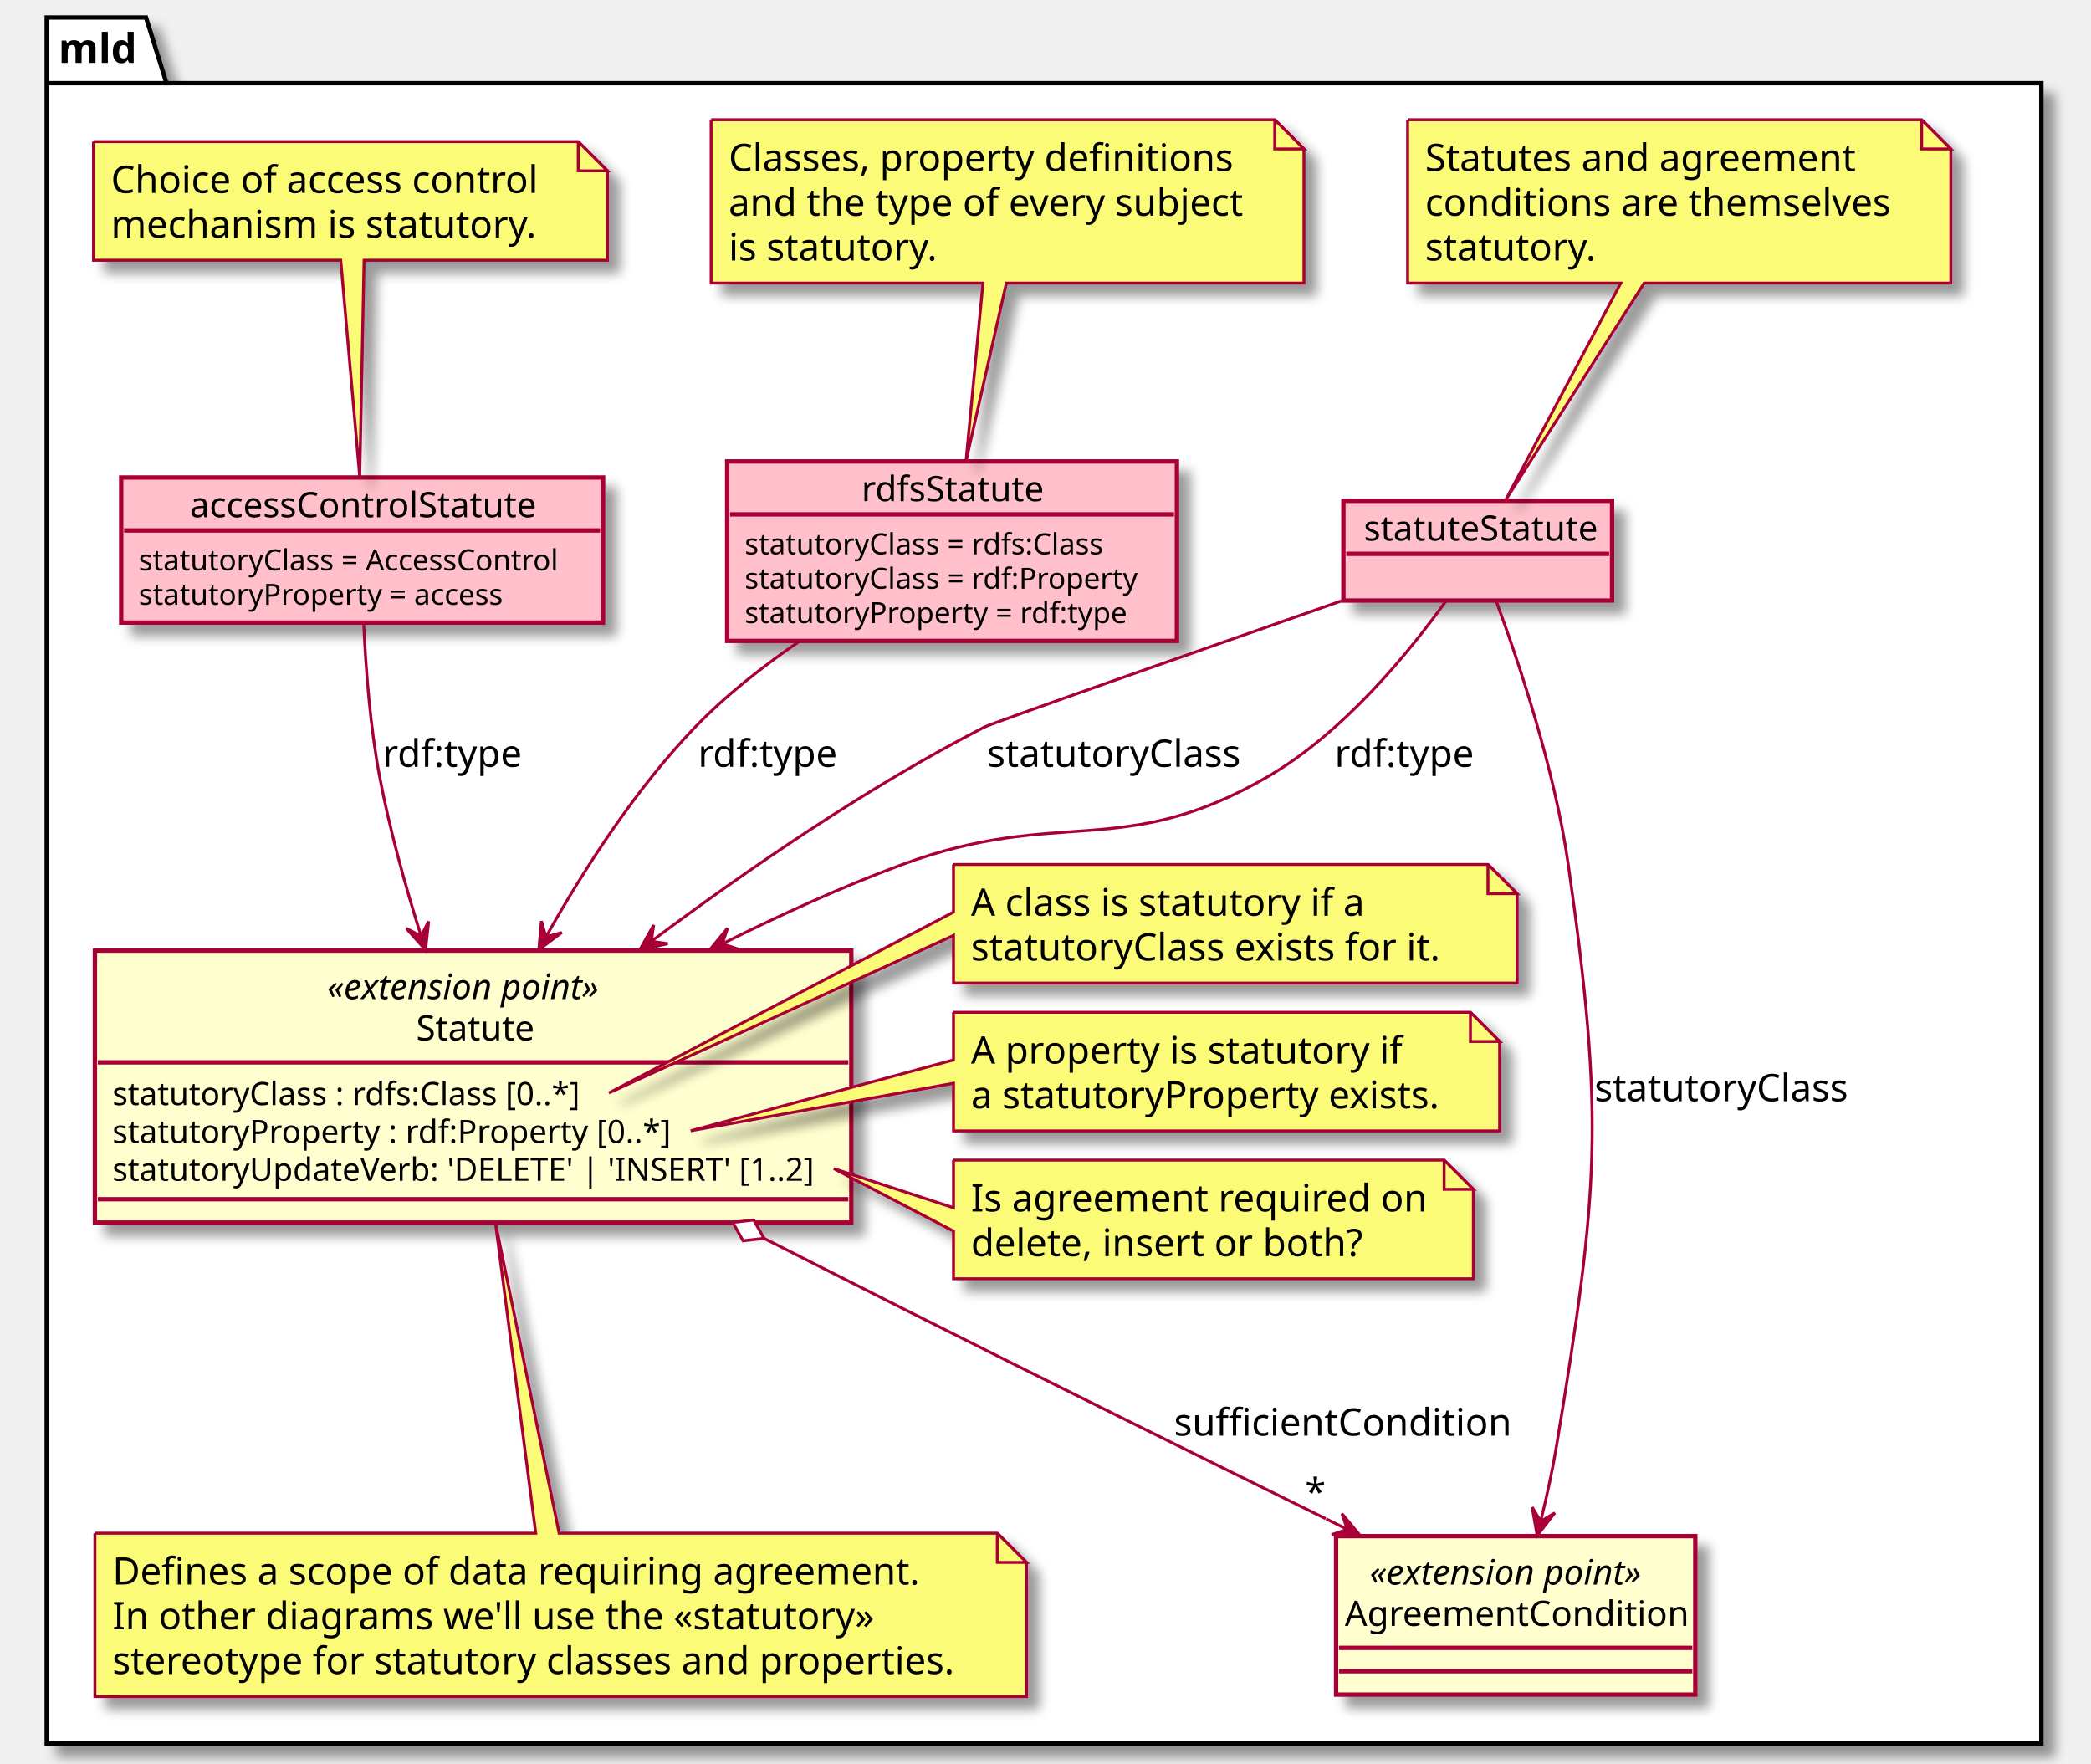
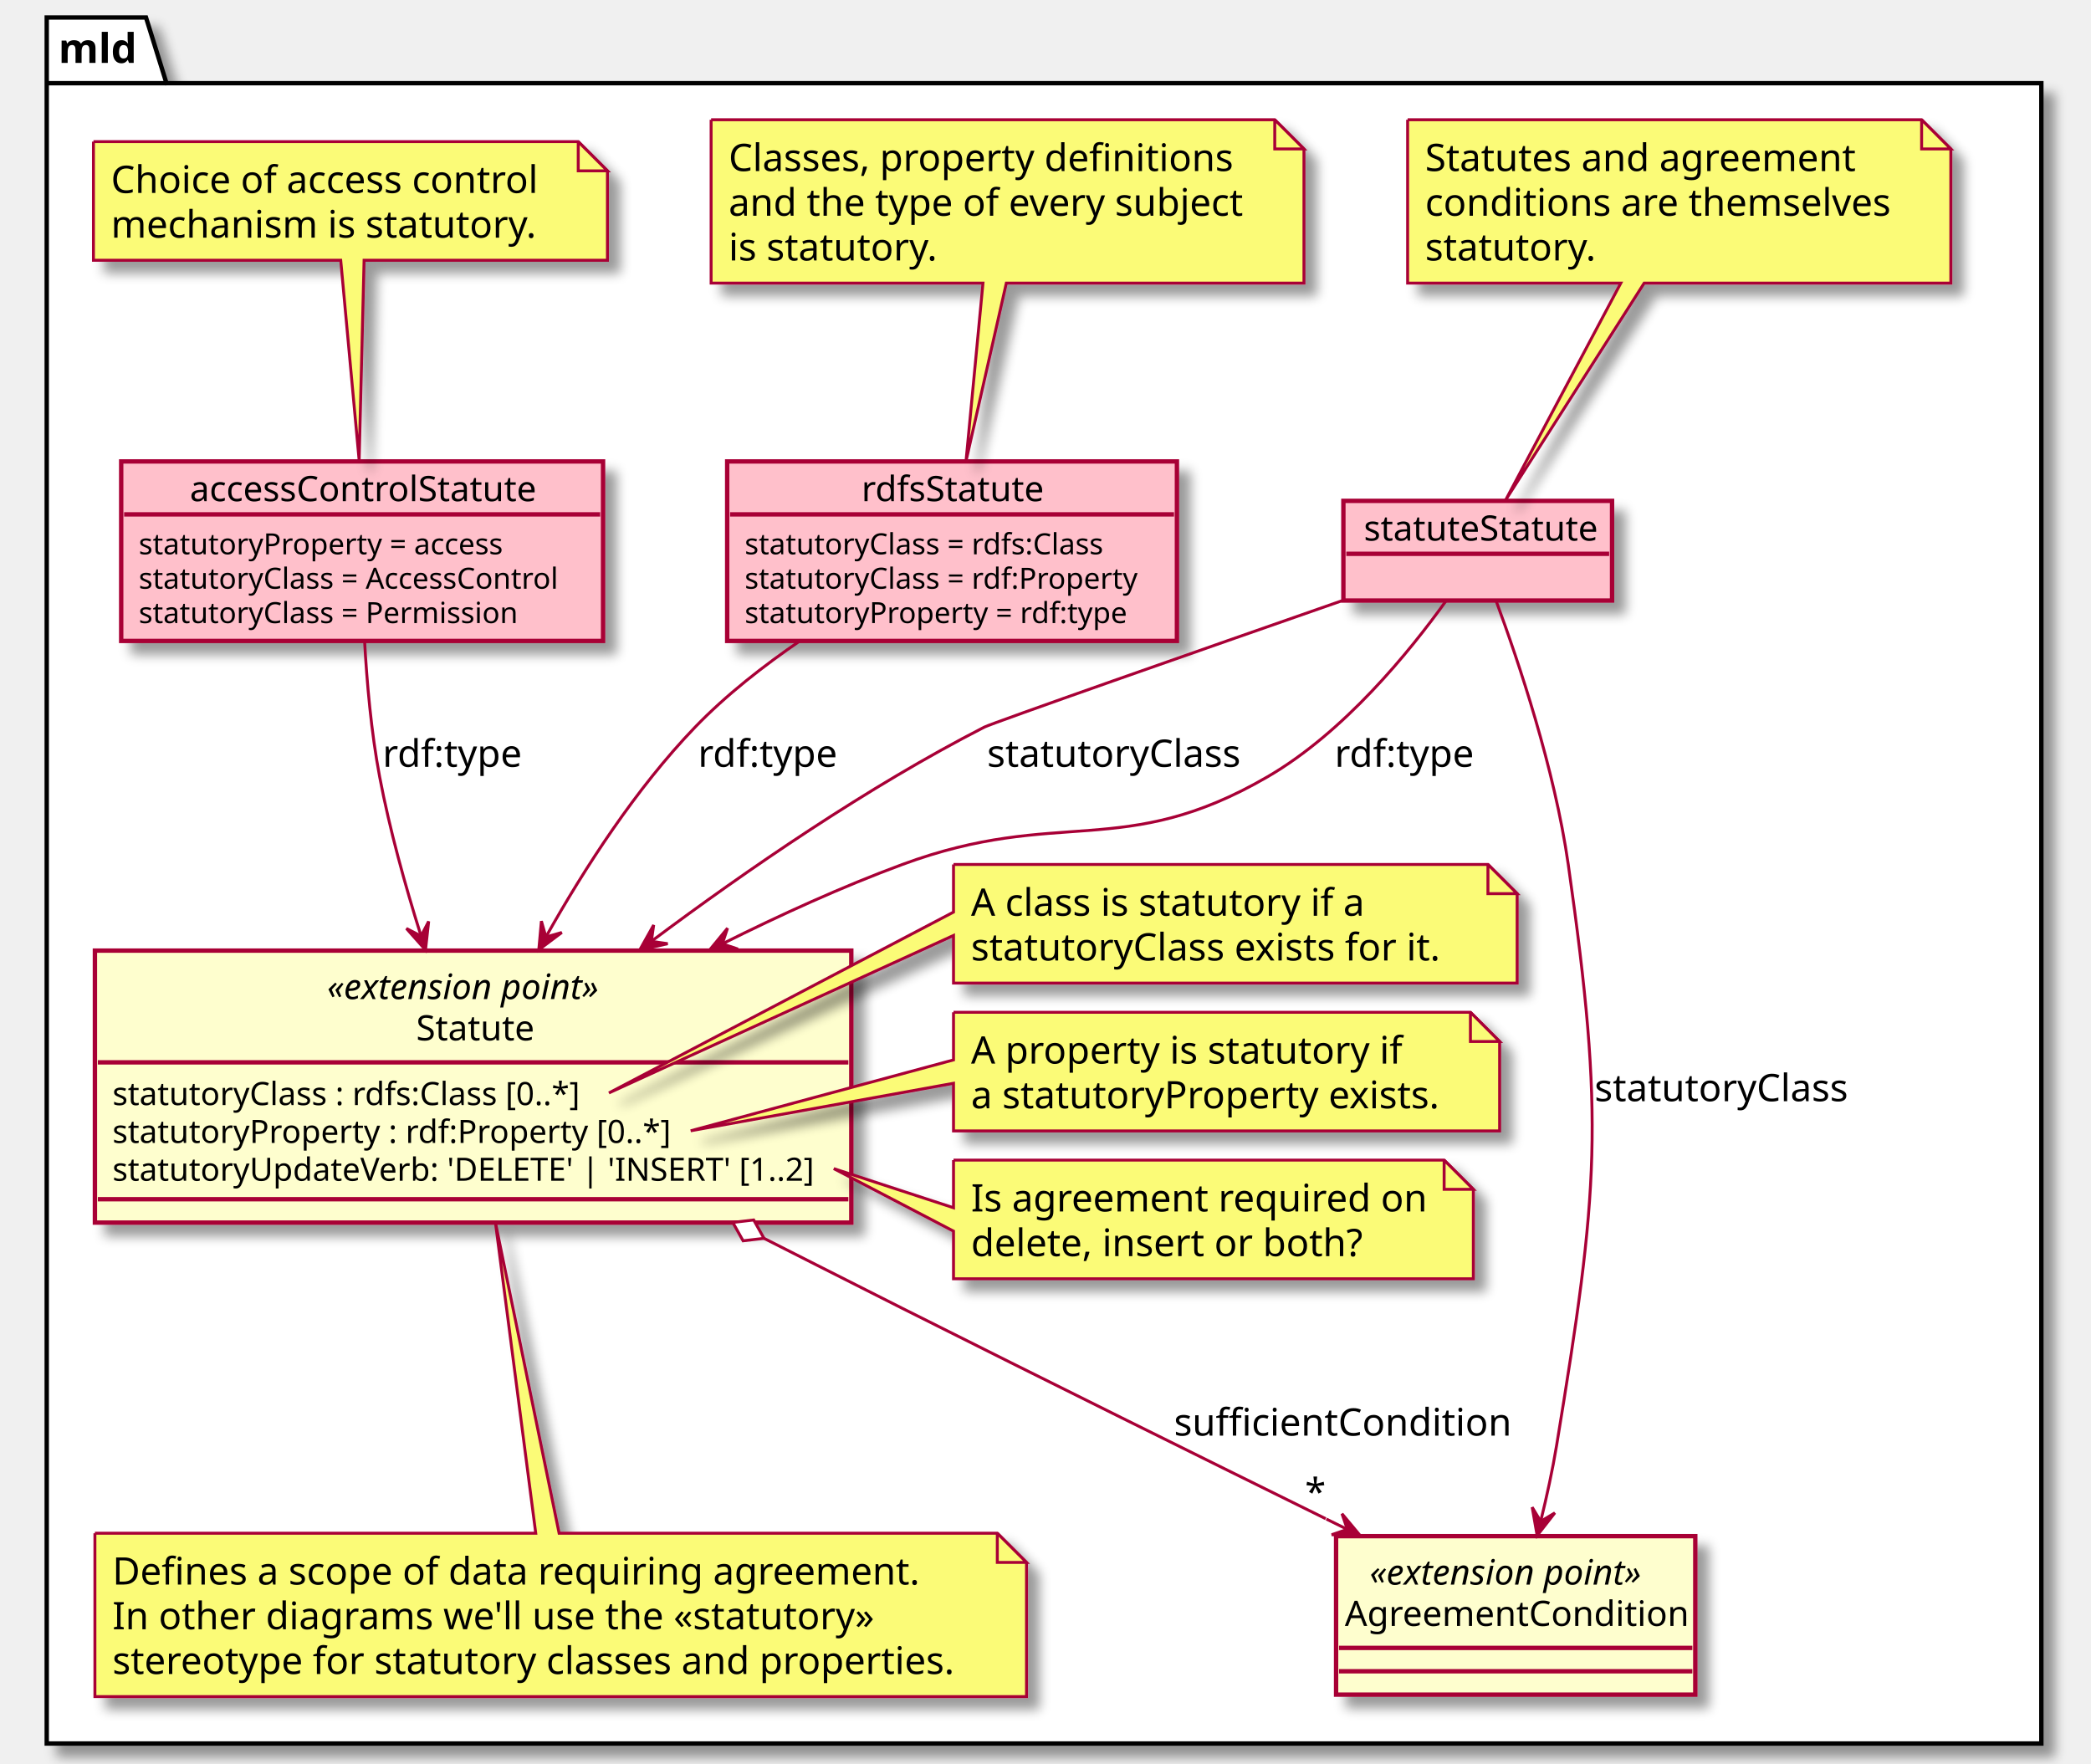
<svg xmlns="http://www.w3.org/2000/svg" contentScriptType="application/ecmascript" contentStyleType="text/css" height="604px" preserveAspectRatio="none" style="width:716px;height:604px;background:#FFFFFF;" version="1.1" viewBox="0 0 716 604" width="716px" zoomAndPan="magnify">
  <defs>
-     <filter height="300%" id="f8bysex53wxvo" width="300%" x="-1" y="-1">
+     <filter height="300%" id="ffwks57egu5b2" width="300%" x="-1" y="-1">
      <feGaussianBlur result="blurOut" stdDeviation="2.0" />
      <feColorMatrix in="blurOut" result="blurOut2" type="matrix" values="0 0 0 0 0 0 0 0 0 0 0 0 0 0 0 0 0 0 .4 0" />
      <feOffset dx="4.0" dy="4.0" in="blurOut2" result="blurOut3" />
      <feBlend in="SourceGraphic" in2="blurOut3" mode="normal" />
    </filter>
  </defs>
  <g>
-     <polygon fill="#FFFFFF" filter="url(#f8bysex53wxvo)" points="16,6,50,6,57,28.488,699,28.488,699,597,16,597,16,6" style="stroke:#000000;stroke-width:1.5;" />
+     <polygon fill="#FFFFFF" filter="url(#ffwks57egu5b2)" points="16,6,50,6,57,28.488,699,28.488,699,597,16,597,16,6" style="stroke:#000000;stroke-width:1.5;" />
    <line style="stroke:#000000;stroke-width:1.5;" x1="16" x2="57" y1="28.488" y2="28.488" />
    <text fill="#000000" font-family="sans-serif" font-size="14" font-weight="bold" lengthAdjust="spacing" textLength="28" x="20" y="21.535">mld</text>
-     <rect codeLine="11" fill="#FEFECE" filter="url(#f8bysex53wxvo)" height="93.131" id="Statute" style="stroke:#A80036;stroke-width:1.5;" width="259" x="32.5" y="325.5" />
+     <rect codeLine="11" fill="#FEFECE" filter="url(#ffwks57egu5b2)" height="93.131" id="Statute" style="stroke:#A80036;stroke-width:1.5;" width="259" x="32.5" y="325.5" />
    <text fill="#000000" font-family="sans-serif" font-size="12" font-style="italic" lengthAdjust="spacing" textLength="100" x="112" y="342.102">«extension point»</text>
    <text fill="#000000" font-family="sans-serif" font-size="12" lengthAdjust="spacing" textLength="39" x="142.5" y="356.234">Statute</text>
    <line style="stroke:#A80036;stroke-width:1.5;" x1="33.5" x2="290.5" y1="363.766" y2="363.766" />
    <text fill="#000000" font-family="sans-serif" font-size="11" lengthAdjust="spacing" textLength="170" x="38.5" y="378.4">statutoryClass : rdfs:Class [0..*]</text>
    <text fill="#000000" font-family="sans-serif" font-size="11" lengthAdjust="spacing" textLength="198" x="38.5" y="391.356">statutoryProperty : rdf:Property [0..*]</text>
    <text fill="#000000" font-family="sans-serif" font-size="11" lengthAdjust="spacing" textLength="247" x="38.5" y="404.31">statutoryUpdateVerb: 'DELETE' | 'INSERT' [1..2]</text>
    <line style="stroke:#A80036;stroke-width:1.5;" x1="33.5" x2="290.5" y1="410.631" y2="410.631" />
-     <path d="M32.5,525 L32.5,580.932 A0,0 0 0 0 32.5,580.932 L351.5,580.932 A0,0 0 0 0 351.5,580.932 L351.5,535 L341.5,525 L191.45,525 L169.65,418.63 L183.45,525 L32.5,525 A0,0 0 0 0 32.5,525 " fill="#FBFB77" filter="url(#f8bysex53wxvo)" style="stroke:#A80036;stroke-width:1.0;" />
+     <path d="M32.5,525 L32.5,580.932 A0,0 0 0 0 32.5,580.932 L351.5,580.932 A0,0 0 0 0 351.5,580.932 L351.5,535 L341.5,525 L191.45,525 L169.65,418.63 L183.45,525 L32.5,525 A0,0 0 0 0 32.5,525 " fill="#FBFB77" filter="url(#ffwks57egu5b2)" style="stroke:#A80036;stroke-width:1.0;" />
    <path d="M341.5,525 L341.5,535 L351.5,535 L341.5,525 " fill="#FBFB77" style="stroke:#A80036;stroke-width:1.0;" />
    <text fill="#000000" font-family="sans-serif" font-size="13" lengthAdjust="spacing" textLength="283" x="38.5" y="542.568">Defines a scope of data requiring agreement.</text>
    <text fill="#000000" font-family="sans-serif" font-size="13" lengthAdjust="spacing" textLength="268" x="38.5" y="557.879">In other diagrams we'll use the «statutory»</text>
    <text fill="#000000" font-family="sans-serif" font-size="13" lengthAdjust="spacing" textLength="298" x="38.5" y="573.189">stereotype for statutory classes and properties.</text>
-     <path d="M326.5,296 L326.5,312.31 L208.5,374.243 L326.5,320.31 L326.5,336.621 A0,0 0 0 0 326.5,336.621 L519.5,336.621 A0,0 0 0 0 519.5,336.621 L519.5,306 L509.5,296 L326.5,296 A0,0 0 0 0 326.5,296 " fill="#FBFB77" filter="url(#f8bysex53wxvo)" style="stroke:#A80036;stroke-width:1.0;" />
+     <path d="M326.5,296 L326.5,312.31 L208.5,374.243 L326.5,320.31 L326.5,336.621 A0,0 0 0 0 326.5,336.621 L519.5,336.621 A0,0 0 0 0 519.5,336.621 L519.5,306 L509.5,296 L326.5,296 A0,0 0 0 0 326.5,296 " fill="#FBFB77" filter="url(#ffwks57egu5b2)" style="stroke:#A80036;stroke-width:1.0;" />
    <path d="M509.5,296 L509.5,306 L519.5,306 L509.5,296 " fill="#FBFB77" style="stroke:#A80036;stroke-width:1.0;" />
    <text fill="#000000" font-family="sans-serif" font-size="13" lengthAdjust="spacing" textLength="145" x="332.5" y="313.568">A class is statutory if a</text>
    <text fill="#000000" font-family="sans-serif" font-size="13" lengthAdjust="spacing" textLength="172" x="332.5" y="328.879">statutoryClass exists for it.</text>
-     <path d="M326.5,346.621 L326.5,362.932 L236.5,387.198 L326.5,370.932 L326.5,387.242 A0,0 0 0 0 326.5,387.242 L513.5,387.242 A0,0 0 0 0 513.5,387.242 L513.5,356.621 L503.5,346.621 L326.5,346.621 A0,0 0 0 0 326.5,346.621 " fill="#FBFB77" filter="url(#f8bysex53wxvo)" style="stroke:#A80036;stroke-width:1.0;" />
+     <path d="M326.5,346.621 L326.5,362.932 L236.5,387.198 L326.5,370.932 L326.5,387.242 A0,0 0 0 0 326.5,387.242 L513.5,387.242 A0,0 0 0 0 513.5,387.242 L513.5,356.621 L503.5,346.621 L326.5,346.621 A0,0 0 0 0 326.5,346.621 " fill="#FBFB77" filter="url(#ffwks57egu5b2)" style="stroke:#A80036;stroke-width:1.0;" />
    <path d="M503.5,346.621 L503.5,356.621 L513.5,356.621 L503.5,346.621 " fill="#FBFB77" style="stroke:#A80036;stroke-width:1.0;" />
    <text fill="#000000" font-family="sans-serif" font-size="13" lengthAdjust="spacing" textLength="155" x="332.5" y="364.19">A property is statutory if</text>
    <text fill="#000000" font-family="sans-serif" font-size="13" lengthAdjust="spacing" textLength="166" x="332.5" y="379.5">a statutoryProperty exists.</text>
-     <path d="M326.5,397.242 L326.5,413.553 L285.5,400.153 L326.5,421.553 L326.5,437.863 A0,0 0 0 0 326.5,437.863 L504.5,437.863 A0,0 0 0 0 504.5,437.863 L504.5,407.242 L494.5,397.242 L326.5,397.242 A0,0 0 0 0 326.5,397.242 " fill="#FBFB77" filter="url(#f8bysex53wxvo)" style="stroke:#A80036;stroke-width:1.0;" />
+     <path d="M326.5,397.242 L326.5,413.553 L285.5,400.153 L326.5,421.553 L326.5,437.863 A0,0 0 0 0 326.5,437.863 L504.5,437.863 A0,0 0 0 0 504.5,437.863 L504.5,407.242 L494.5,397.242 L326.5,397.242 A0,0 0 0 0 326.5,397.242 " fill="#FBFB77" filter="url(#ffwks57egu5b2)" style="stroke:#A80036;stroke-width:1.0;" />
    <path d="M494.5,397.242 L494.5,407.242 L504.5,407.242 L494.5,397.242 " fill="#FBFB77" style="stroke:#A80036;stroke-width:1.0;" />
    <text fill="#000000" font-family="sans-serif" font-size="13" lengthAdjust="spacing" textLength="157" x="332.5" y="414.81">Is agreement required on</text>
    <text fill="#000000" font-family="sans-serif" font-size="13" lengthAdjust="spacing" textLength="137" x="332.5" y="430.121">delete, insert or both?</text>
-     <rect codeLine="34" fill="#FEFECE" filter="url(#f8bysex53wxvo)" height="54.266" id="AgreementCondition" style="stroke:#A80036;stroke-width:1.5;" width="123" x="457.5" y="526" />
+     <rect codeLine="34" fill="#FEFECE" filter="url(#ffwks57egu5b2)" height="54.266" id="AgreementCondition" style="stroke:#A80036;stroke-width:1.5;" width="123" x="457.5" y="526" />
    <text fill="#000000" font-family="sans-serif" font-size="12" font-style="italic" lengthAdjust="spacing" textLength="100" x="469" y="542.602">«extension point»</text>
    <text fill="#000000" font-family="sans-serif" font-size="12" lengthAdjust="spacing" textLength="117" x="460.5" y="556.734">AgreementCondition</text>
    <line style="stroke:#A80036;stroke-width:1.5;" x1="458.5" x2="579.5" y1="564.266" y2="564.266" />
    <line style="stroke:#A80036;stroke-width:1.5;" x1="458.5" x2="579.5" y1="572.266" y2="572.266" />
-     <rect fill="#FFC0CB" filter="url(#f8bysex53wxvo)" height="34.133" style="stroke:#A80036;stroke-width:1.5;" width="92" x="460" y="171.5" />
+     <rect fill="#FFC0CB" filter="url(#ffwks57egu5b2)" height="34.133" style="stroke:#A80036;stroke-width:1.5;" width="92" x="460" y="171.5" />
    <text fill="#000000" font-family="sans-serif" font-size="12" lengthAdjust="spacing" textLength="78" x="467" y="185.102">statuteStatute</text>
    <line style="stroke:#A80036;stroke-width:1.5;" x1="461" x2="551" y1="189.633" y2="189.633" />
-     <path d="M482,41 L482,96.932 A0,0 0 0 0 482,96.932 L555,96.932 L515.54,171.25 L563,96.932 L668,96.932 A0,0 0 0 0 668,96.932 L668,51 L658,41 L482,41 A0,0 0 0 0 482,41 " fill="#FBFB77" filter="url(#f8bysex53wxvo)" style="stroke:#A80036;stroke-width:1.0;" />
+     <path d="M482,41 L482,96.932 A0,0 0 0 0 482,96.932 L555,96.932 L515.54,171.25 L563,96.932 L668,96.932 A0,0 0 0 0 668,96.932 L668,51 L658,41 L482,41 A0,0 0 0 0 482,41 " fill="#FBFB77" filter="url(#ffwks57egu5b2)" style="stroke:#A80036;stroke-width:1.0;" />
    <path d="M658,41 L658,51 L668,51 L658,41 " fill="#FBFB77" style="stroke:#A80036;stroke-width:1.0;" />
    <text fill="#000000" font-family="sans-serif" font-size="13" lengthAdjust="spacing" textLength="148" x="488" y="58.568">Statutes and agreement</text>
    <text fill="#000000" font-family="sans-serif" font-size="13" lengthAdjust="spacing" textLength="165" x="488" y="73.879">conditions are themselves</text>
    <text fill="#000000" font-family="sans-serif" font-size="13" lengthAdjust="spacing" textLength="61" x="488" y="89.189">statutory.</text>
-     <rect fill="#FFC0CB" filter="url(#f8bysex53wxvo)" height="61.465" style="stroke:#A80036;stroke-width:1.5;" width="154" x="249" y="158" />
+     <rect fill="#FFC0CB" filter="url(#ffwks57egu5b2)" height="61.465" style="stroke:#A80036;stroke-width:1.5;" width="154" x="249" y="158" />
    <text fill="#000000" font-family="sans-serif" font-size="12" lengthAdjust="spacing" textLength="62" x="295" y="171.602">rdfsStatute</text>
    <line style="stroke:#A80036;stroke-width:1.5;" x1="250" x2="402" y1="176.133" y2="176.133" />
    <text fill="#000000" font-family="sans-serif" font-size="10" lengthAdjust="spacing" textLength="132" x="255" y="189.801">statutoryClass = rdfs:Class</text>
    <text fill="#000000" font-family="sans-serif" font-size="10" lengthAdjust="spacing" textLength="142" x="255" y="201.578">statutoryClass = rdf:Property</text>
    <text fill="#000000" font-family="sans-serif" font-size="10" lengthAdjust="spacing" textLength="137" x="255" y="213.356">statutoryProperty = rdf:type</text>
-     <path d="M243.5,41 L243.5,96.932 A0,0 0 0 0 243.5,96.932 L336.59,96.932 L330.78,157.93 L344.59,96.932 L446.5,96.932 A0,0 0 0 0 446.5,96.932 L446.5,51 L436.5,41 L243.5,41 A0,0 0 0 0 243.5,41 " fill="#FBFB77" filter="url(#f8bysex53wxvo)" style="stroke:#A80036;stroke-width:1.0;" />
+     <path d="M243.5,41 L243.5,96.932 A0,0 0 0 0 243.5,96.932 L336.59,96.932 L330.78,157.93 L344.59,96.932 L446.5,96.932 A0,0 0 0 0 446.5,96.932 L446.5,51 L436.5,41 L243.5,41 A0,0 0 0 0 243.5,41 " fill="#FBFB77" filter="url(#ffwks57egu5b2)" style="stroke:#A80036;stroke-width:1.0;" />
    <path d="M436.5,41 L436.5,51 L446.5,51 L436.5,41 " fill="#FBFB77" style="stroke:#A80036;stroke-width:1.0;" />
    <text fill="#000000" font-family="sans-serif" font-size="13" lengthAdjust="spacing" textLength="181" x="249.5" y="58.568">Classes, property definitions</text>
    <text fill="#000000" font-family="sans-serif" font-size="13" lengthAdjust="spacing" textLength="182" x="249.5" y="73.879">and the type of every subject</text>
    <text fill="#000000" font-family="sans-serif" font-size="13" lengthAdjust="spacing" textLength="76" x="249.5" y="89.189">is statutory.</text>
-     <rect fill="#FFC0CB" filter="url(#f8bysex53wxvo)" height="49.688" style="stroke:#A80036;stroke-width:1.5;" width="165" x="41.5" y="163.5" />
-     <text fill="#000000" font-family="sans-serif" font-size="12" lengthAdjust="spacing" textLength="118" x="65" y="177.102">accessControlStatute</text>
-     <line style="stroke:#A80036;stroke-width:1.5;" x1="42.5" x2="205.5" y1="181.633" y2="181.633" />
-     <text fill="#000000" font-family="sans-serif" font-size="10" lengthAdjust="spacing" textLength="153" x="47.5" y="195.301">statutoryClass = AccessControl</text>
-     <text fill="#000000" font-family="sans-serif" font-size="10" lengthAdjust="spacing" textLength="131" x="47.5" y="207.078">statutoryProperty = access</text>
-     <path d="M32,48.5 L32,89.121 A0,0 0 0 0 32,89.121 L116.67,89.121 L123.18,163.29 L124.67,89.121 L208,89.121 A0,0 0 0 0 208,89.121 L208,58.5 L198,48.5 L32,48.5 A0,0 0 0 0 32,48.5 " fill="#FBFB77" filter="url(#f8bysex53wxvo)" style="stroke:#A80036;stroke-width:1.0;" />
+     <rect fill="#FFC0CB" filter="url(#ffwks57egu5b2)" height="61.465" style="stroke:#A80036;stroke-width:1.5;" width="165" x="41.5" y="158" />
+     <text fill="#000000" font-family="sans-serif" font-size="12" lengthAdjust="spacing" textLength="118" x="65" y="171.602">accessControlStatute</text>
+     <line style="stroke:#A80036;stroke-width:1.5;" x1="42.5" x2="205.5" y1="176.133" y2="176.133" />
+     <text fill="#000000" font-family="sans-serif" font-size="10" lengthAdjust="spacing" textLength="131" x="47.5" y="189.801">statutoryProperty = access</text>
+     <text fill="#000000" font-family="sans-serif" font-size="10" lengthAdjust="spacing" textLength="153" x="47.5" y="201.578">statutoryClass = AccessControl</text>
+     <text fill="#000000" font-family="sans-serif" font-size="10" lengthAdjust="spacing" textLength="137" x="47.5" y="213.356">statutoryClass = Permission</text>
+     <path d="M32,48.5 L32,89.121 A0,0 0 0 0 32,89.121 L116.67,89.121 L122.98,157.61 L124.67,89.121 L208,89.121 A0,0 0 0 0 208,89.121 L208,58.5 L198,48.5 L32,48.5 A0,0 0 0 0 32,48.5 " fill="#FBFB77" filter="url(#ffwks57egu5b2)" style="stroke:#A80036;stroke-width:1.0;" />
    <path d="M198,48.5 L198,58.5 L208,58.5 L198,48.5 " fill="#FBFB77" style="stroke:#A80036;stroke-width:1.0;" />
    <text fill="#000000" font-family="sans-serif" font-size="13" lengthAdjust="spacing" textLength="155" x="38" y="66.068">Choice of access control</text>
    <text fill="#000000" font-family="sans-serif" font-size="13" lengthAdjust="spacing" textLength="152" x="38" y="81.379">mechanism is statutory.</text>
    <path codeLine="36" d="M261.613,424.026 C261.613,424.026 294.01,440.46 309,448 C357.47,472.36 412.42,499.56 453.95,520.03 " fill="none" id="Statute-AgreementCondition" style="stroke:#A80036;stroke-width:1.0;" />
    <polygon fill="#A80036" points="465.83,525.89,459.524,518.324,461.345,523.68,455.989,525.501,465.83,525.89" style="stroke:#A80036;stroke-width:1.0;" />
    <line style="stroke:#A80036;stroke-width:1.0;" x1="461.345" x2="454.17" y1="523.68" y2="520.14" />
    <polygon fill="#FFFFFF" points="250.92,418.58,254.452,424.867,261.613,424.026,258.082,417.738,250.92,418.58" style="stroke:#A80036;stroke-width:1.0;" />
    <text fill="#000000" font-family="sans-serif" font-size="13" lengthAdjust="spacing" textLength="122" x="402" y="491.568">sufficientCondition</text>
    <text fill="#000000" font-family="sans-serif" font-size="13" lengthAdjust="spacing" textLength="6" x="446.841" y="515.46">*</text>
    <path codeLine="44" d="M459.97,205.54 C410.93,222.65 339.89,247.52 337,249 C297.1,269.45 255.8,297.85 223.35,322.09 " fill="none" id="statuteStatute-to-Statute" style="stroke:#A80036;stroke-width:1.0;" />
    <polygon fill="#A80036" points="219.03,325.33,228.63,323.13,223.03,322.33,223.83,316.73,219.03,325.33" style="stroke:#A80036;stroke-width:1.0;" />
    <text fill="#000000" font-family="sans-serif" font-size="13" lengthAdjust="spacing" textLength="91" x="338" y="262.568">statutoryClass</text>
    <path codeLine="45" d="M495.27,205.58 C482.69,223.15 460.19,250.81 434,266 C384.58,294.67 362.6,276.21 309,296 C288.51,303.56 267.19,313.27 247.35,323.18 " fill="none" id="statuteStatute-to-Statute-1" style="stroke:#A80036;stroke-width:1.0;" />
    <polygon fill="#A80036" points="242.87,325.43,252.708,324.97,247.339,323.188,249.121,317.819,242.87,325.43" style="stroke:#A80036;stroke-width:1.0;" />
    <text fill="#000000" font-family="sans-serif" font-size="13" lengthAdjust="spacing" textLength="49" x="457" y="262.568">rdf:type</text>
    <path codeLine="46" d="M512.31,205.78 C519.94,226.41 532.32,263.21 537,296 C549.49,383.58 547.34,407.71 533,495 C531.62,503.41 529.64,512.41 527.61,520.71 " fill="none" id="statuteStatute-to-AgreementCondition" style="stroke:#A80036;stroke-width:1.0;" />
    <polygon fill="#A80036" points="526.35,525.79,532.413,518.029,527.563,520.939,524.652,516.089,526.35,525.79" style="stroke:#A80036;stroke-width:1.0;" />
    <text fill="#000000" font-family="sans-serif" font-size="13" lengthAdjust="spacing" textLength="91" x="546" y="377.068">statutoryClass</text>
    <path codeLine="58" d="M274.3,219.19 C261.6,227.85 248.62,237.98 238,249 C217.79,269.98 200.21,297.19 187.07,320.58 " fill="none" id="rdfsStatute-to-Statute" style="stroke:#A80036;stroke-width:1.0;" />
    <polygon fill="#A80036" points="184.5,325.21,192.376,319.296,186.934,320.843,185.388,315.401,184.5,325.21" style="stroke:#A80036;stroke-width:1.0;" />
    <text fill="#000000" font-family="sans-serif" font-size="13" lengthAdjust="spacing" textLength="49" x="239" y="262.568">rdf:type</text>
-     <path codeLine="68" d="M124.56,213.8 C125.24,228.92 126.73,248.72 130,266 C133.39,283.9 138.71,303.08 144.05,320.08 " fill="none" id="accessControlStatute-to-Statute" style="stroke:#A80036;stroke-width:1.0;" />
+     <path codeLine="69" d="M124.82,219.12 C125.6,233.39 127.1,250.69 130,266 C133.39,283.9 138.71,303.08 144.05,320.08 " fill="none" id="accessControlStatute-to-Statute" style="stroke:#A80036;stroke-width:1.0;" />
    <polygon fill="#A80036" points="145.7,325.28,146.782,315.491,144.183,320.516,139.159,317.917,145.7,325.28" style="stroke:#A80036;stroke-width:1.0;" />
    <text fill="#000000" font-family="sans-serif" font-size="13" lengthAdjust="spacing" textLength="49" x="131" y="262.568">rdf:type</text>
  </g>
</svg>
